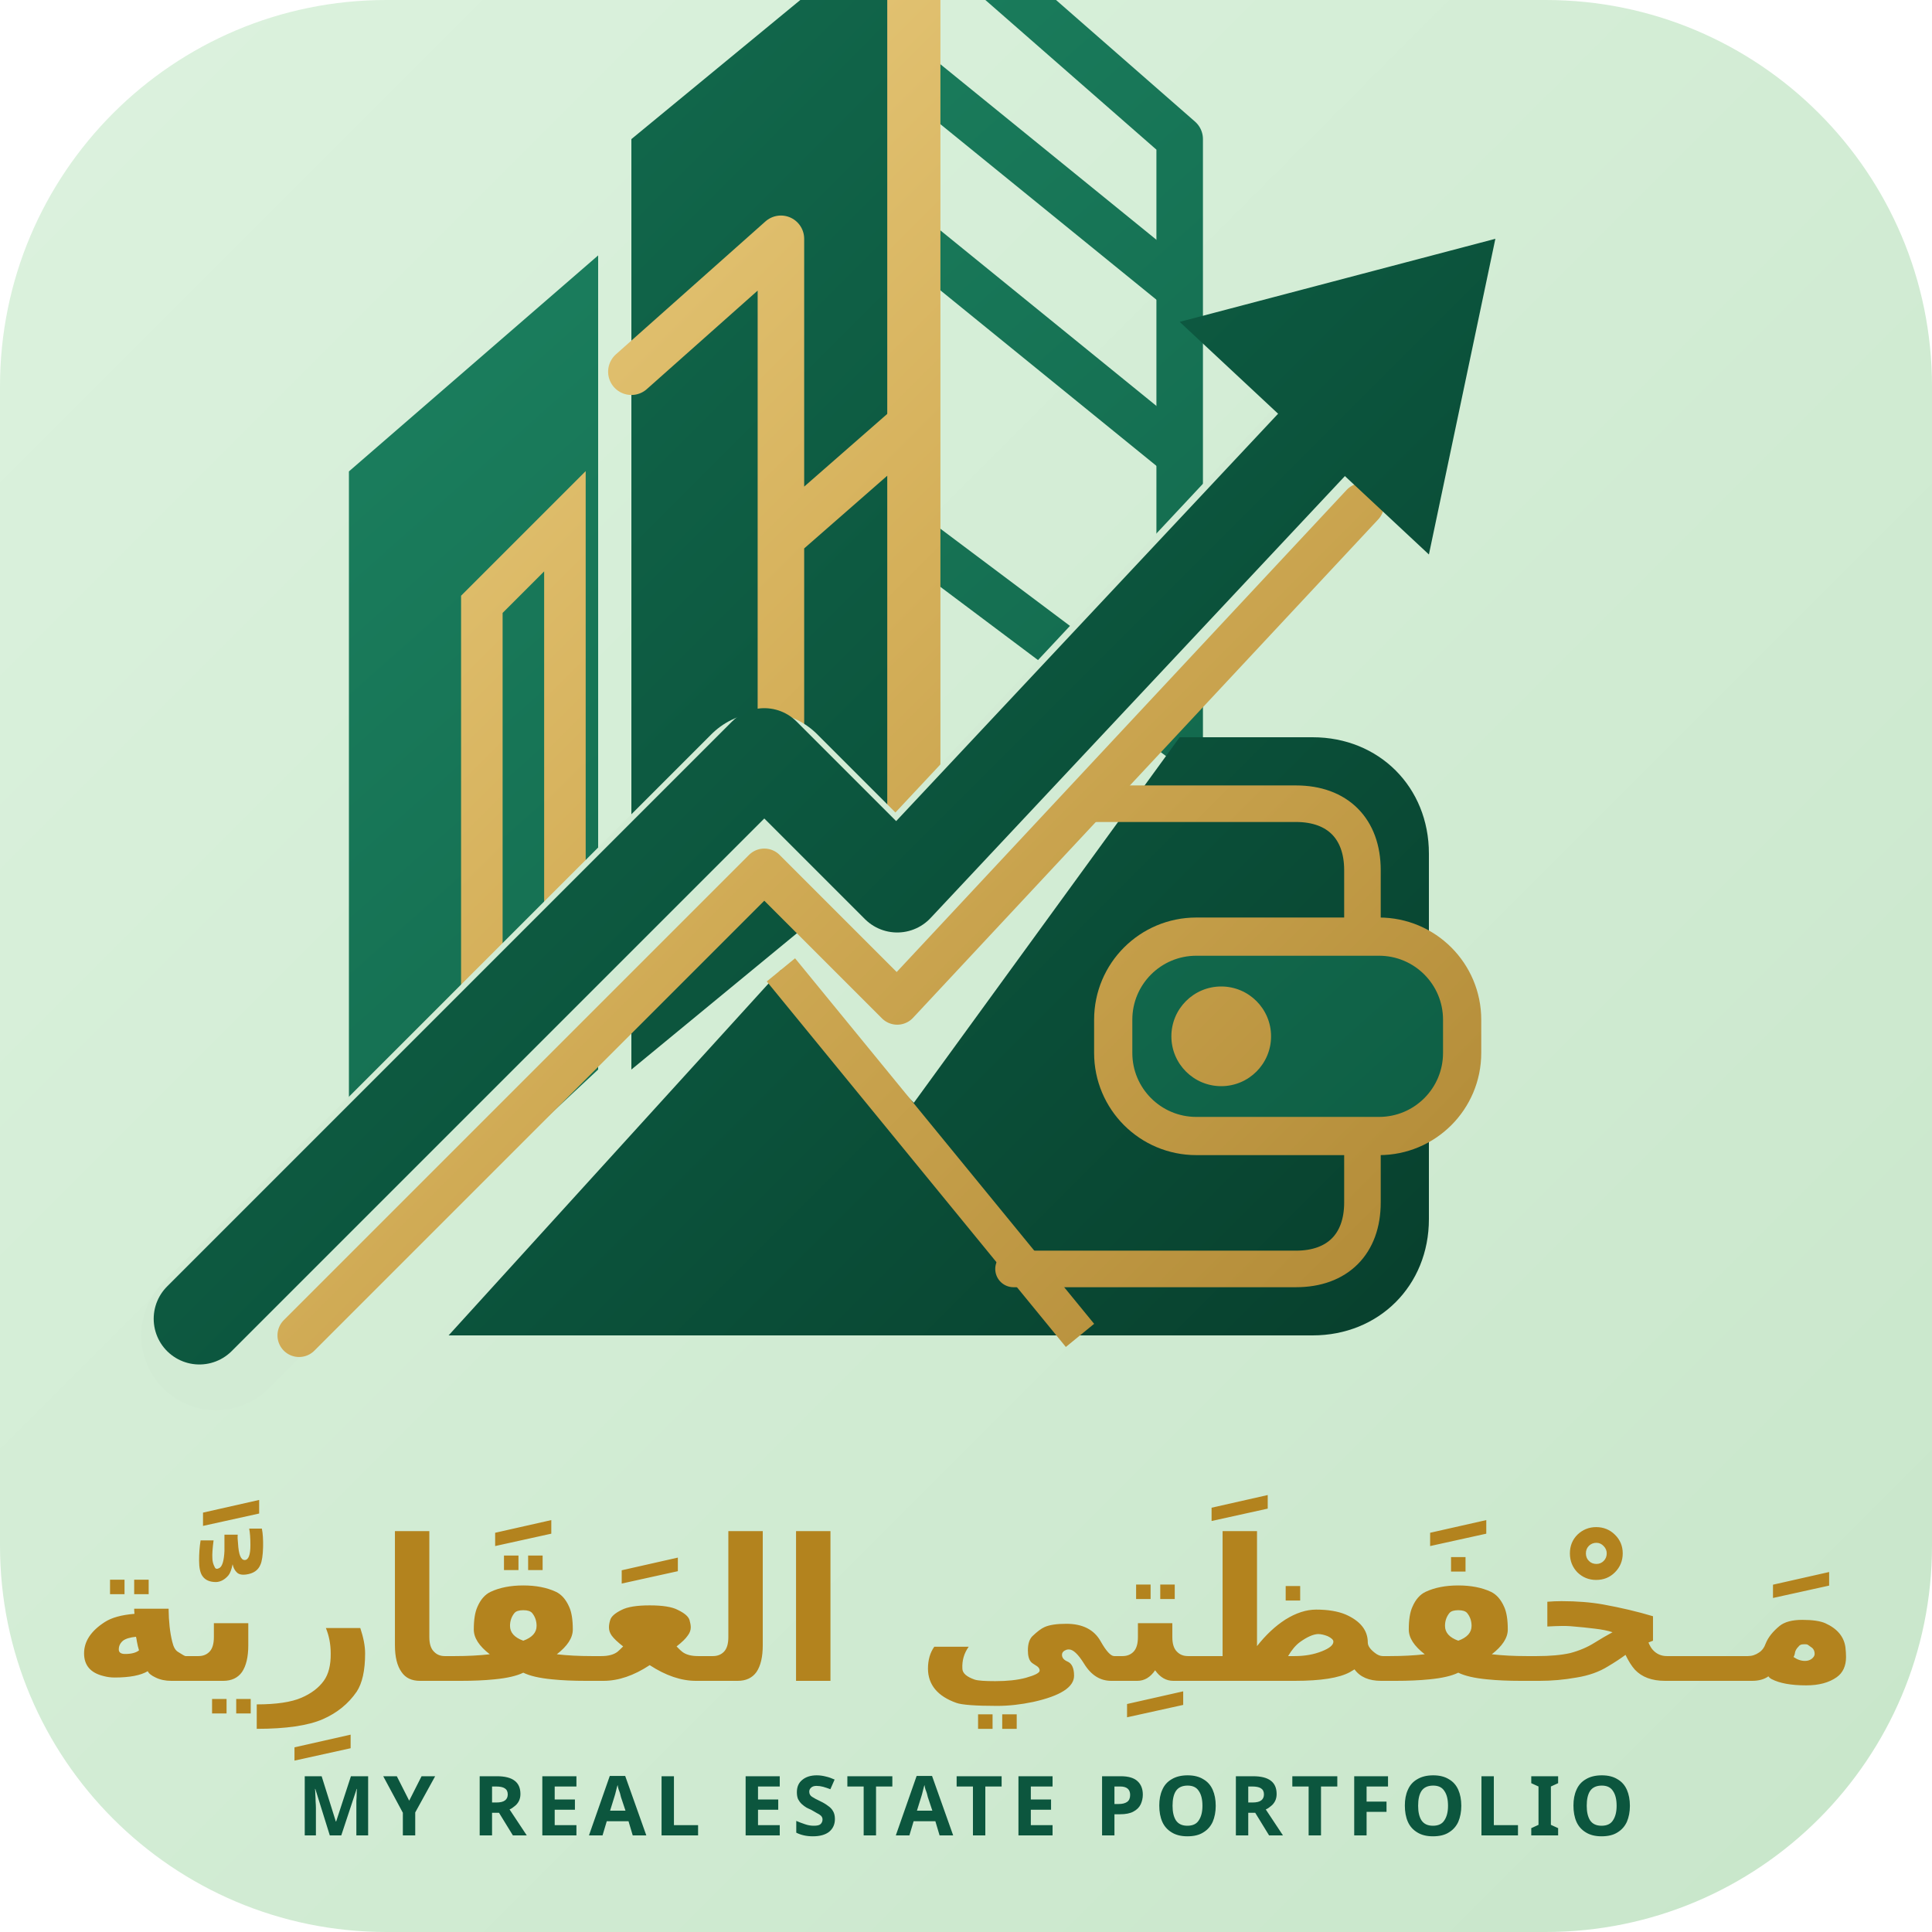
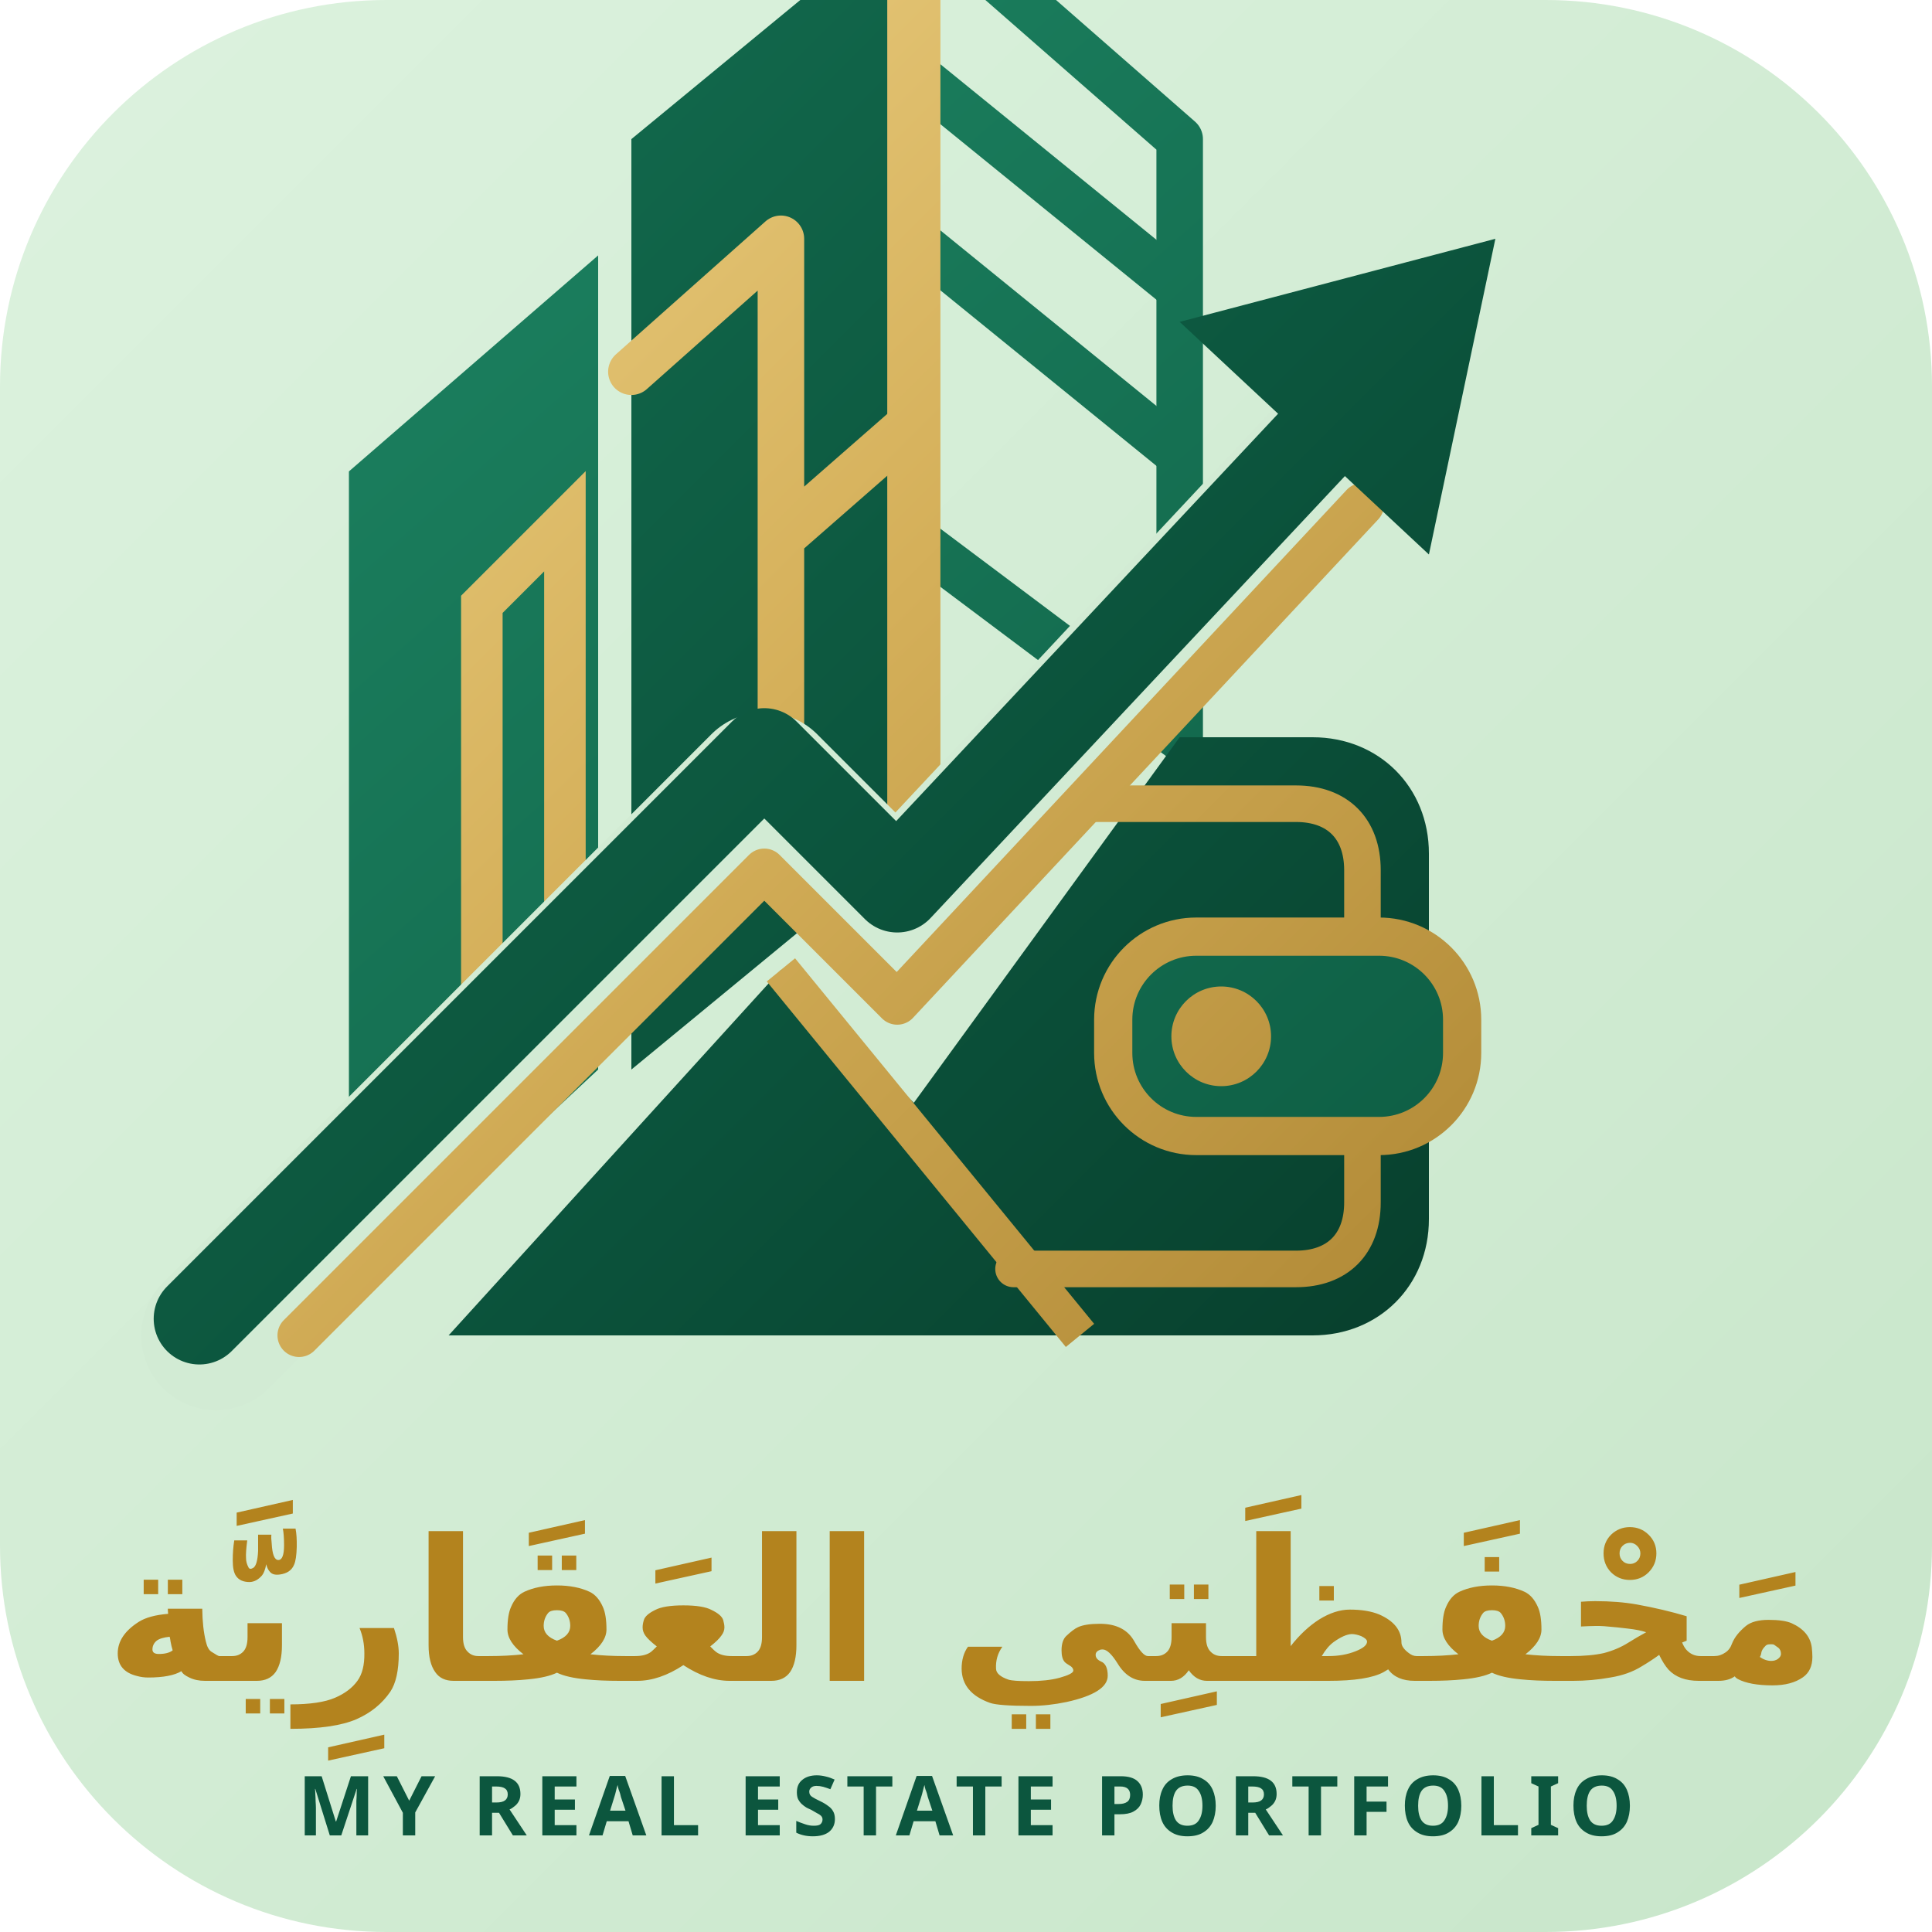
<svg xmlns="http://www.w3.org/2000/svg" viewBox="0 0 100 100" width="512" height="512" fill="none">
  <defs>
    <linearGradient id="MintBg" x1="0" y1="0" x2="100" y2="100" gradientUnits="userSpaceOnUse">
      <stop offset="0%" stop-color="#DCF2DE" />
      <stop offset="100%" stop-color="#C8E6CA" />
    </linearGradient>
    <linearGradient id="PortEmeraldDark" x1="0" y1="0" x2="100" y2="100" gradientUnits="userSpaceOnUse">
      <stop offset="0%" stop-color="#177858" />
      <stop offset="55%" stop-color="#0C563E" />
      <stop offset="100%" stop-color="#063827" />
    </linearGradient>
    <linearGradient id="PortEmeraldMid" x1="0" y1="0" x2="80" y2="90" gradientUnits="userSpaceOnUse">
      <stop offset="0%" stop-color="#218E6A" />
      <stop offset="100%" stop-color="#0E5E44" />
    </linearGradient>
    <linearGradient id="PortGold" x1="0" y1="0" x2="100" y2="100" gradientUnits="userSpaceOnUse">
      <stop offset="0%" stop-color="#F7E099" />
      <stop offset="50%" stop-color="#D5B05A" />
      <stop offset="100%" stop-color="#A67E2B" />
    </linearGradient>
  </defs>
  <rect x="0" y="0" width="100" height="100" rx="20" fill="url(#MintBg)" />
  <g transform="translate(0, -10) scale(0.86)" transform-origin="50 45">
    <path d="M21 40 L36 27 V76 L21 90 Z" fill="url(#PortEmeraldMid)" />
    <path d="M29 48 L34 43 V74 L29 78 Z" fill="none" stroke="url(#PortGold)" stroke-width="2.5" />
    <path d="M38 20 L55 6 V62 L38 76 Z" fill="url(#PortEmeraldDark)" />
    <path d="M38 34 L47 26 V64 M47 44 L55 37" fill="none" stroke="url(#PortGold)" stroke-width="2.8" stroke-linecap="round" stroke-linejoin="round" />
    <path d="M55 6 L71 20 V56 L55 44 Z" fill="none" stroke="url(#PortEmeraldMid)" stroke-width="2.8" stroke-linejoin="round" />
    <line x1="55" y1="16" x2="71" y2="29" stroke="url(#PortEmeraldMid)" stroke-width="2.8" />
    <line x1="55" y1="26" x2="71" y2="39" stroke="url(#PortEmeraldMid)" stroke-width="2.8" />
    <line x1="55" y1="6" x2="55" y2="62" stroke="url(#PortGold)" stroke-width="3.2" stroke-linecap="round" />
    <path d="M27 92 L47 70 L55 78 L71 56 H79 C83 56 86 59 86 63 V85 C86 89 83 92 79 92 H27 Z" fill="url(#PortEmeraldDark)" />
    <path d="M65 60 H78 C80.5 60 82 61.5 82 64 V84 C82 86.5 80.5 88 78 88 H61" fill="none" stroke="url(#PortGold)" stroke-width="2.2" stroke-linecap="round" />
    <rect x="67" y="68" width="21" height="12" rx="5" fill="url(#PortEmeraldMid)" stroke="url(#PortGold)" stroke-width="2.3" />
    <circle cx="73.5" cy="74" r="3" fill="url(#PortGold)" />
    <line x1="47" y1="70" x2="65" y2="92" stroke="url(#PortGold)" stroke-width="2.2" />
    <path d="M13 92 L46 59 L54 67 L83 36" fill="none" stroke="#D2EBD4" stroke-width="9" stroke-linecap="round" stroke-linejoin="round" />
    <path d="M18 92 L46 64 L54 72 L82 42" fill="none" stroke="url(#PortGold)" stroke-width="2.6" stroke-linecap="round" stroke-linejoin="round" />
    <path d="M12 91 L46 57 L54 65 L84 33" fill="none" stroke="url(#PortEmeraldDark)" stroke-width="5.5" stroke-linecap="round" stroke-linejoin="round" />
    <path d="M71 31 L90 26 L86 45 Z" fill="url(#PortEmeraldDark)" />
  </g>
-   <text x="50" y="87" text-anchor="middle" direction="rtl" font-family="Cairo, system-ui, sans-serif" font-weight="900" font-size="10.2" fill="#B3831E">مَـحْفَظَتِي العَقَارِيَّة</text>
+   <text x="50" y="87" text-anchor="middle" direction="rtl" font-family="Cairo, system-ui, sans-serif" font-weight="900" font-size="10.2" fill="#B3831E">مَحْفَظَتِي العَقَارِيَّة</text>
  <text x="50" y="95" text-anchor="middle" font-family="Plus Jakarta Sans, system-ui, sans-serif" font-weight="800" font-size="4.3" letter-spacing="0.4" fill="#0C563E">MY REAL ESTATE PORTFOLIO</text>
</svg>
